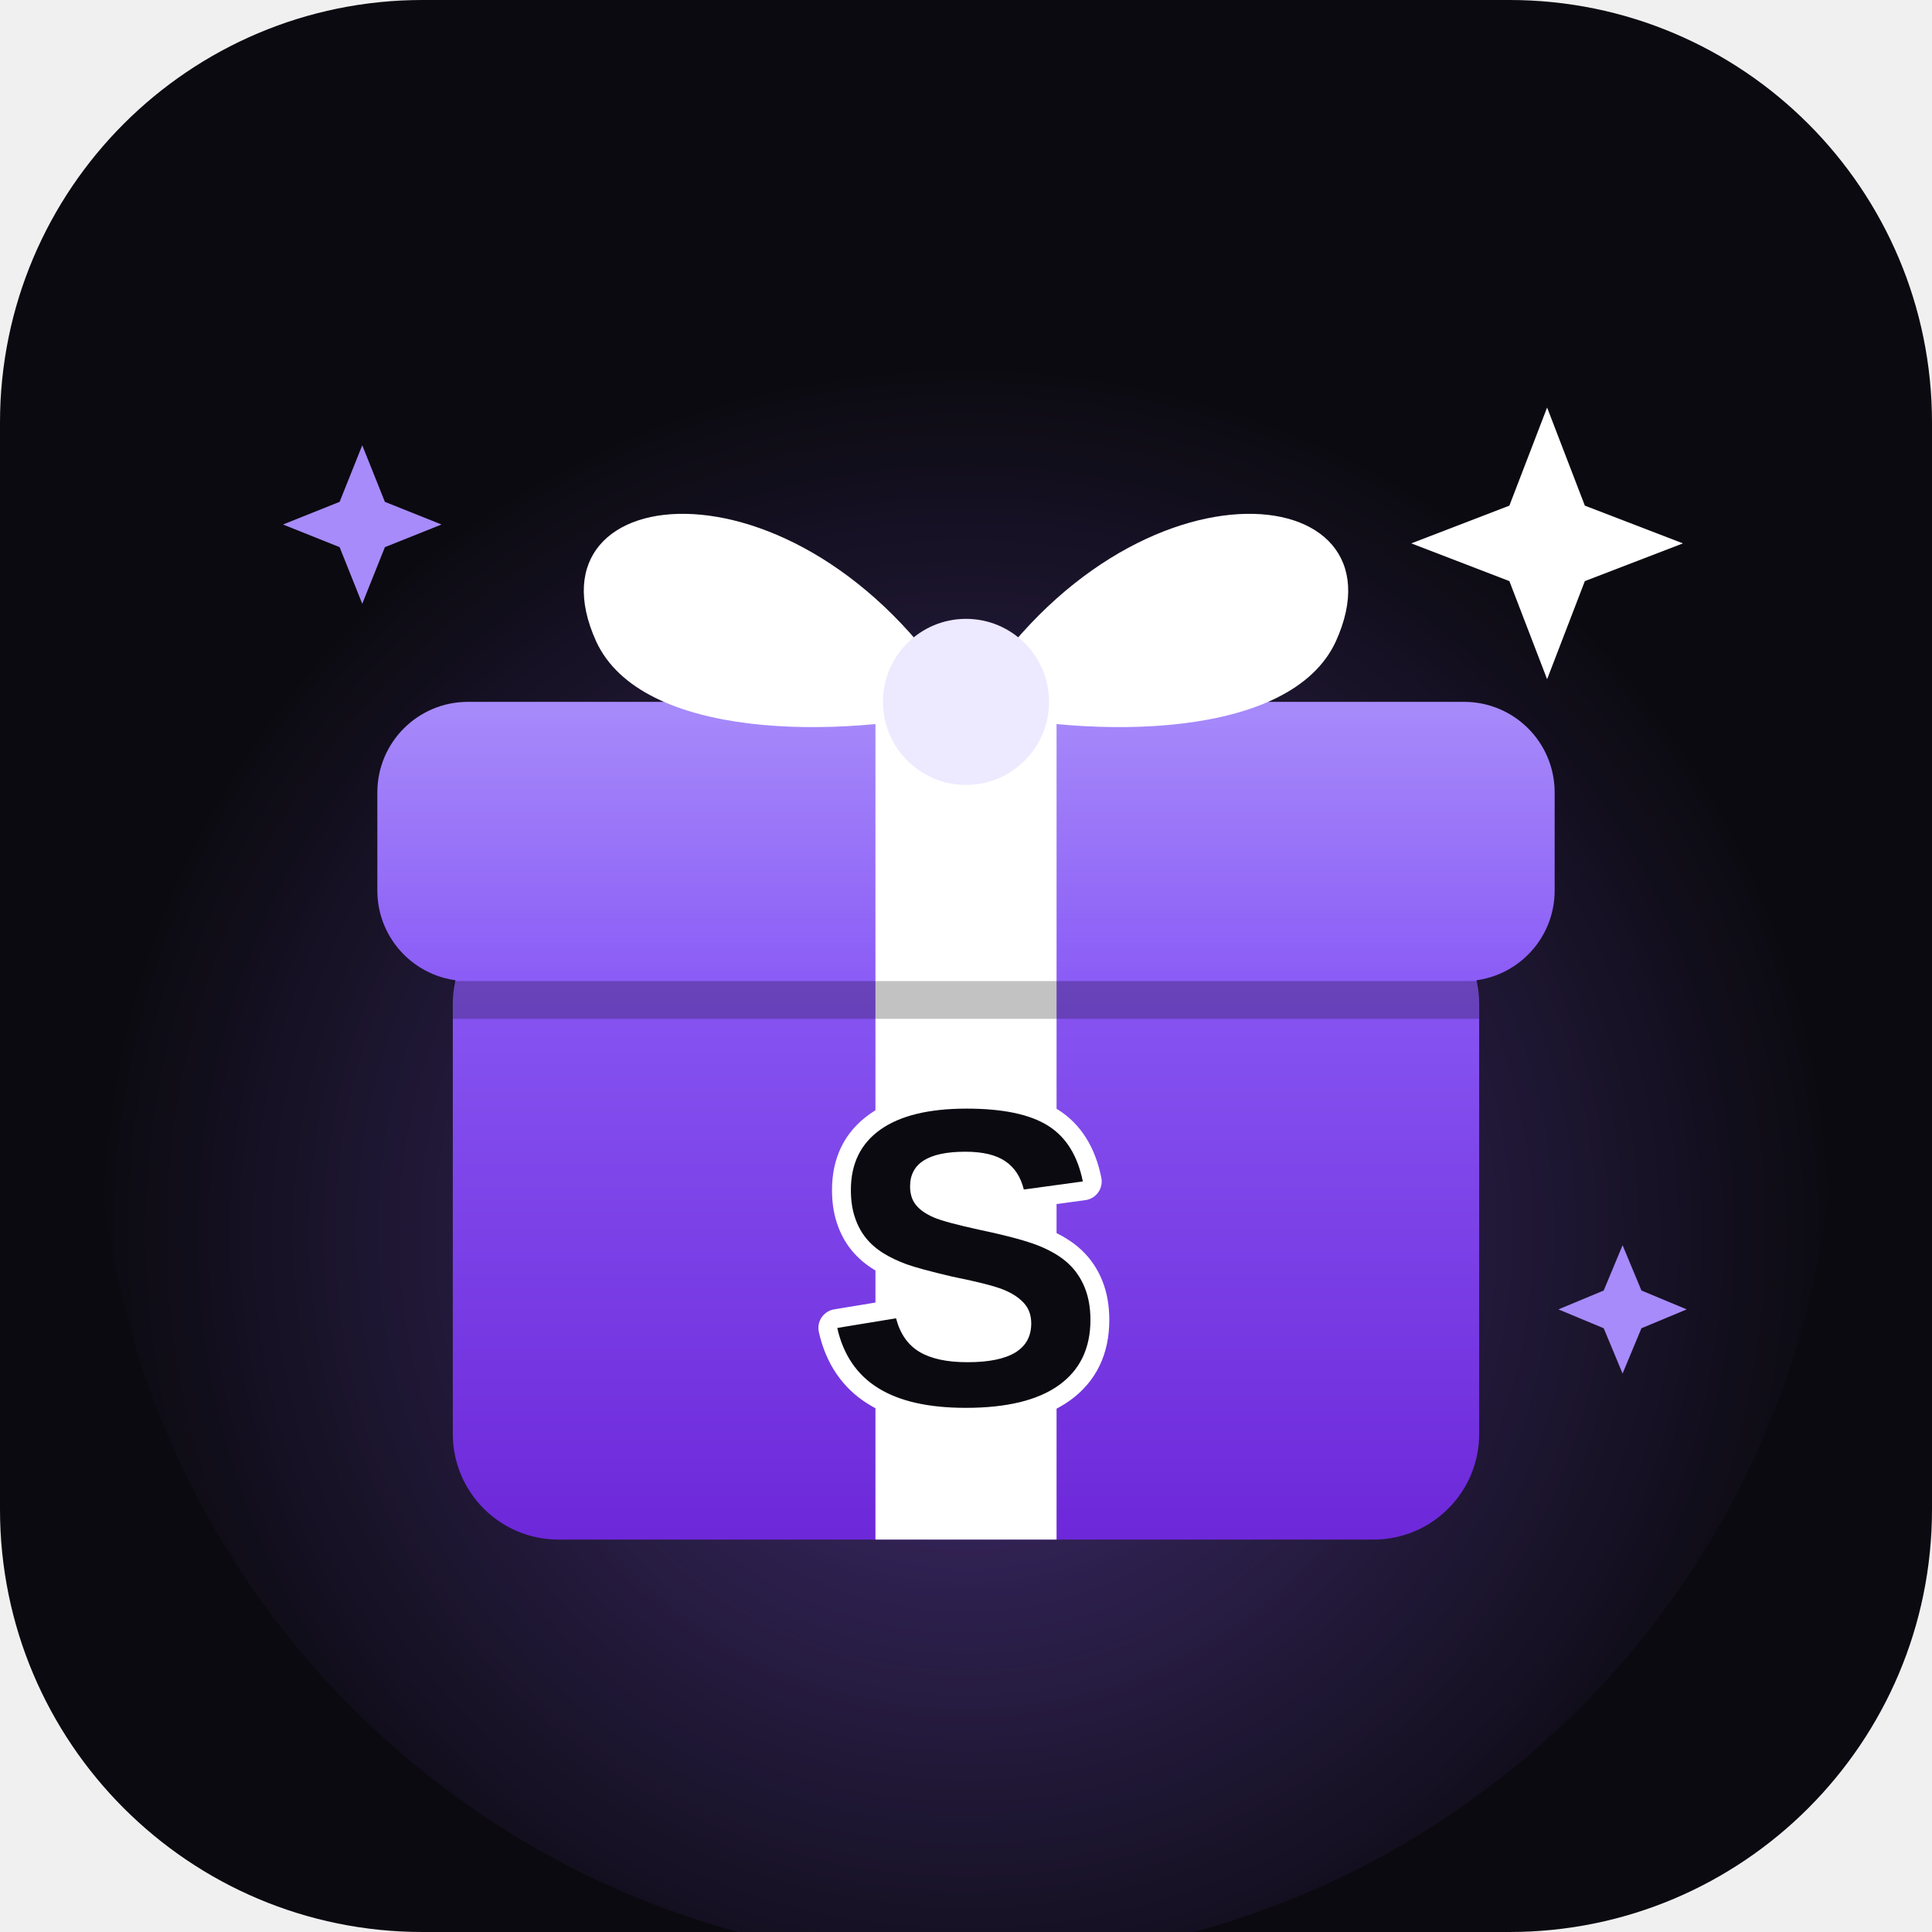
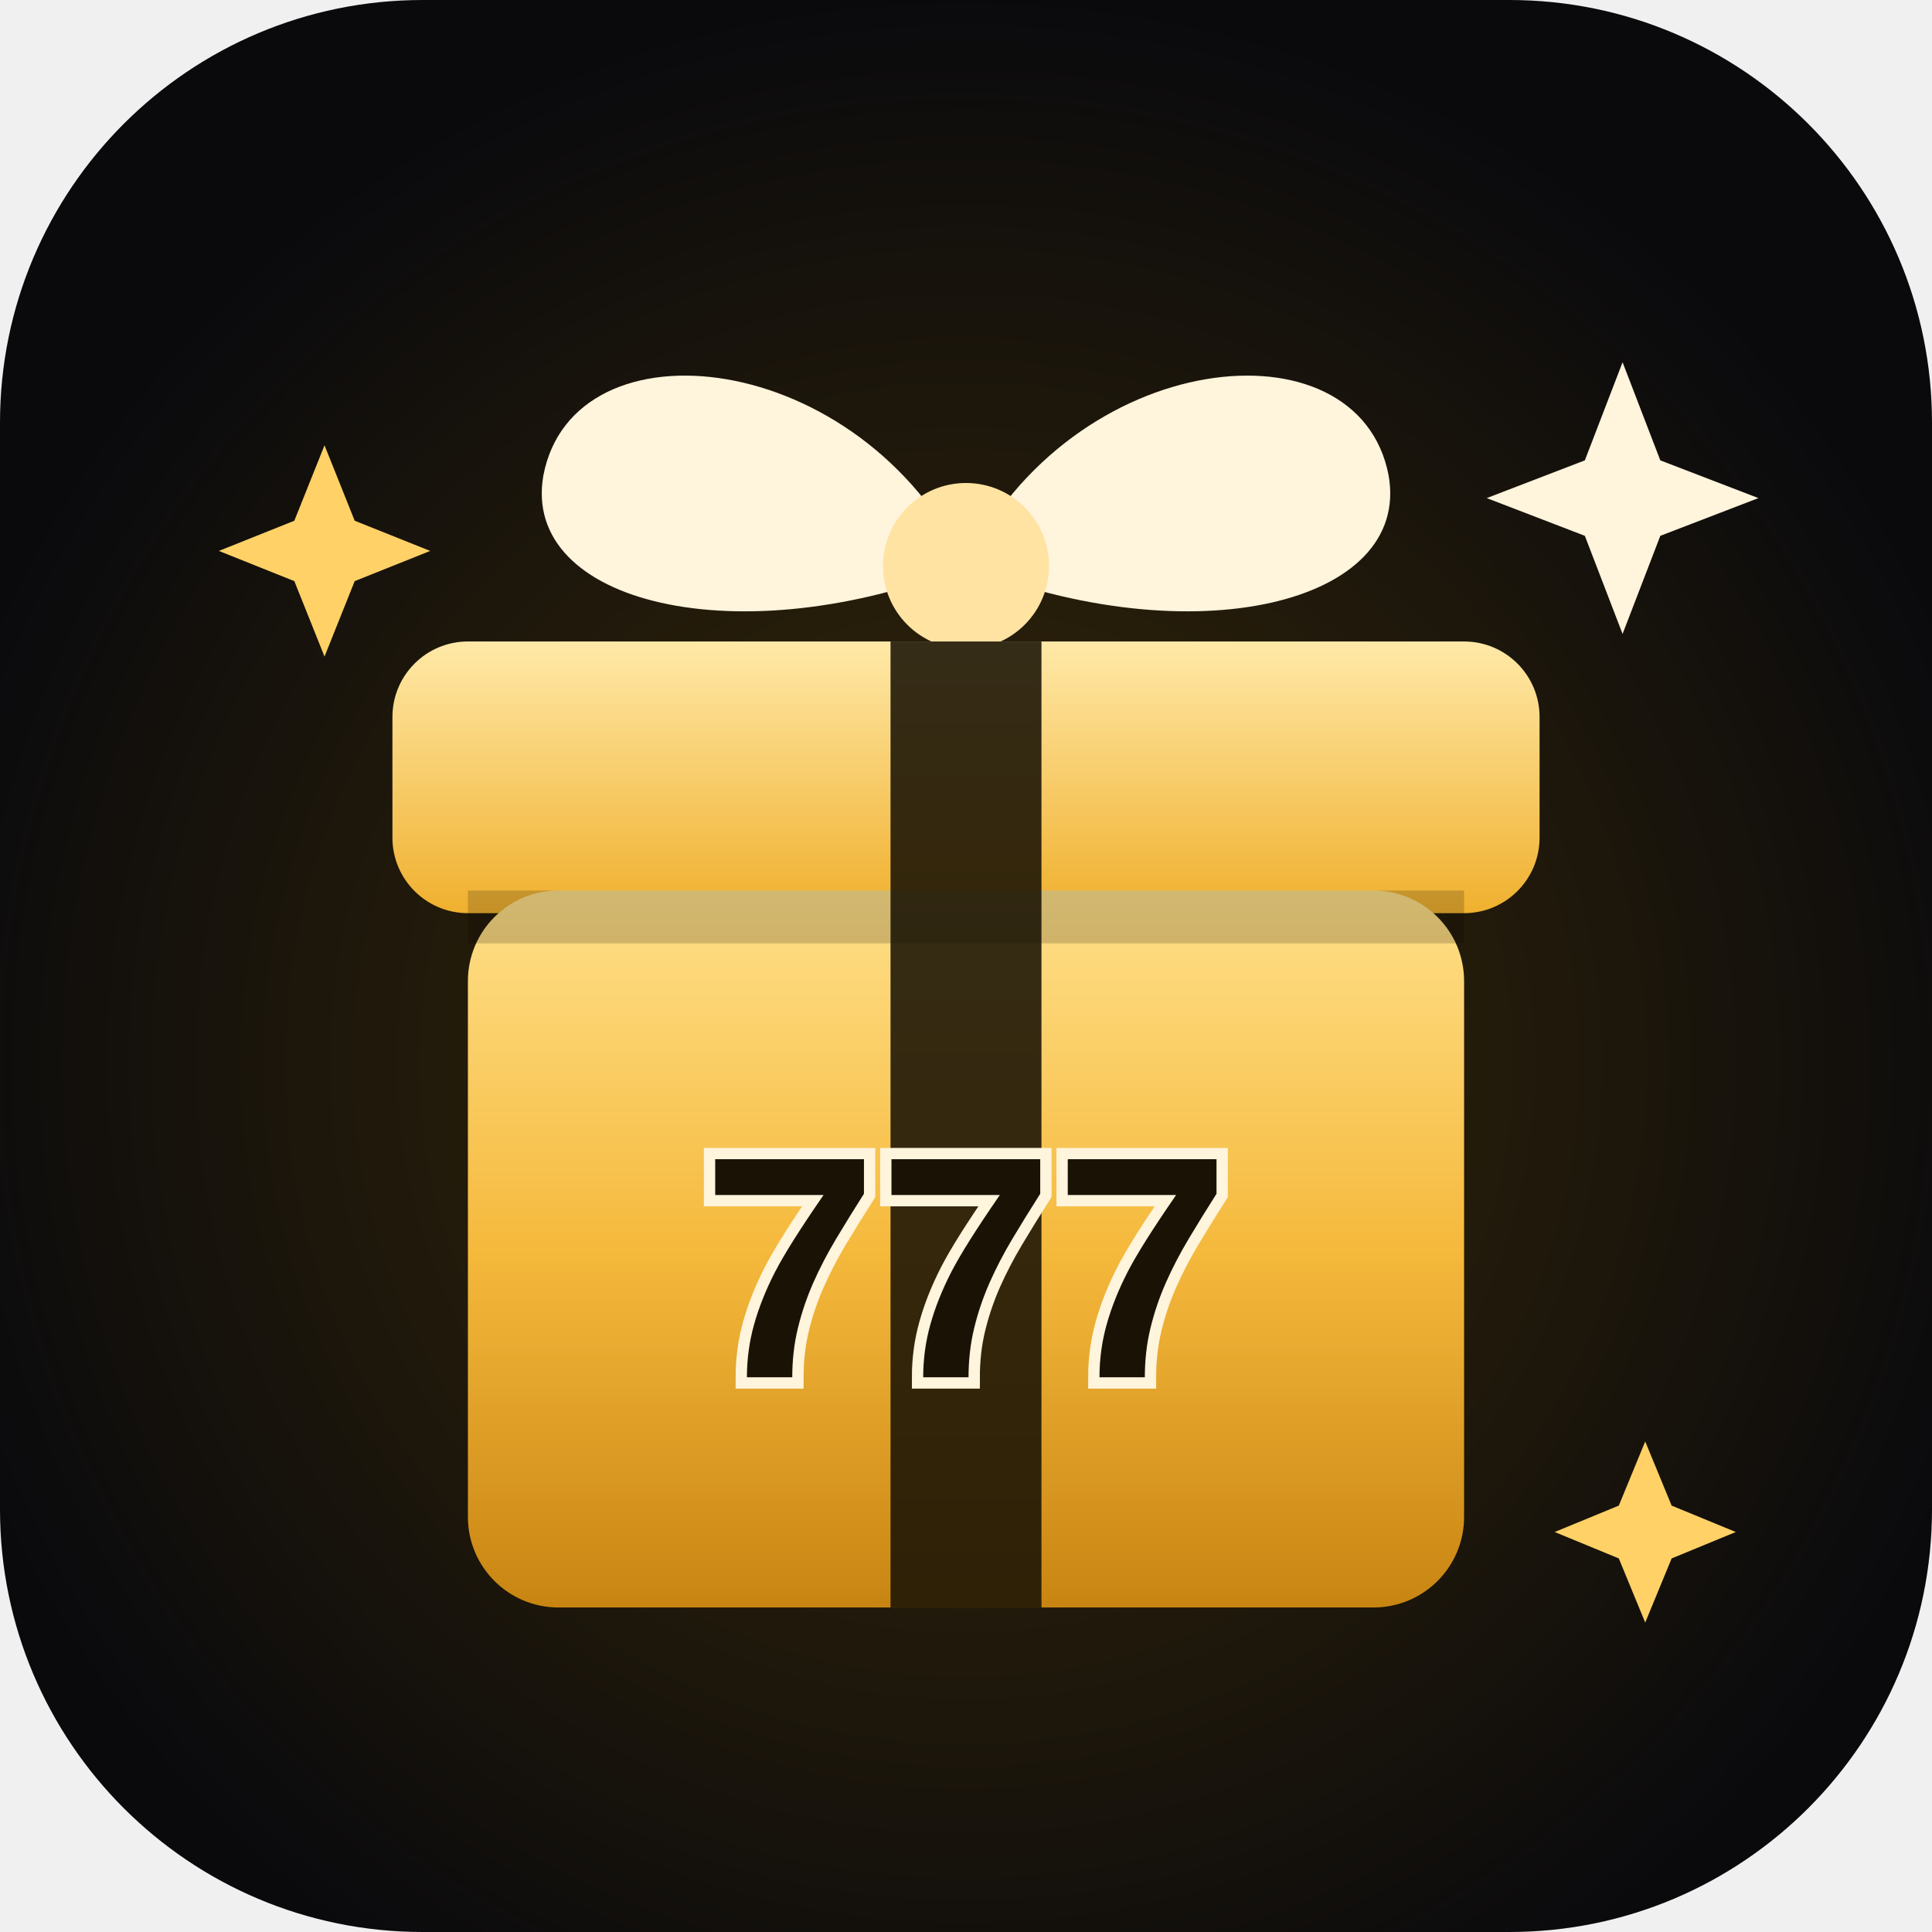
- <svg xmlns="http://www.w3.org/2000/svg" viewBox="0 0 512 512" role="img" aria-label="Svag Gifts">
+ <svg xmlns="http://www.w3.org/2000/svg" viewBox="0 0 512 512" role="img" aria-label="Triple Gifts">
  <defs>
-     <linearGradient id="box" x1="0" y1="0" x2="0" y2="1">
-       <stop offset="0" stop-color="#8B5CF6" />
-       <stop offset="1" stop-color="#6D28D9" />
+     <radialGradient id="glow" cx="50%" cy="55%" r="55%">
+       <stop offset="0" stop-color="#3A2A08" />
+       <stop offset="1" stop-color="#0A0A0D" />
+     </radialGradient>
+     <linearGradient id="gold" x1="0" y1="0" x2="0" y2="1">
+       <stop offset="0" stop-color="#FFE08A" />
+       <stop offset=".5" stop-color="#F5B93C" />
+       <stop offset="1" stop-color="#C98512" />
    </linearGradient>
    <linearGradient id="lid" x1="0" y1="0" x2="0" y2="1">
-       <stop offset="0" stop-color="#A78BFA" />
-       <stop offset="1" stop-color="#8B5CF6" />
+       <stop offset="0" stop-color="#FFE9A8" />
+       <stop offset="1" stop-color="#F0B02E" />
    </linearGradient>
-     <radialGradient id="glow" cx="0.5" cy="0.58" r="0.5">
-       <stop offset="0" stop-color="#8B5CF6" stop-opacity="0.45" />
-       <stop offset="1" stop-color="#8B5CF6" stop-opacity="0" />
-     </radialGradient>
  </defs>
-   <rect width="512" height="512" rx="112" fill="#0B0A10" />
-   <circle cx="256" cy="290" r="230" fill="url(#glow)" />
-   <rect x="120" y="238" width="272" height="170" rx="28" fill="url(#box)" />
-   <rect x="100" y="186" width="312" height="74" rx="24" fill="url(#lid)" />
-   <rect x="232" y="186" width="48" height="222" fill="#FFFFFF" />
-   <rect x="120" y="260" width="272" height="10" fill="#0B0A10" opacity="0.25" />
-   <path d="M256 188 C 214 118, 138 126, 158 170 C 170 196, 222 196, 256 188 Z" fill="#FFFFFF" />
-   <path d="M256 188 C 298 118, 374 126, 354 170 C 342 196, 290 196, 256 188 Z" fill="#FFFFFF" />
-   <circle cx="256" cy="186" r="22" fill="#EDE9FE" />
-   <text x="256" y="372" text-anchor="middle" font-family="Unbounded, 'Arial Black', Arial, sans-serif" font-weight="900" font-size="112" fill="#0B0A10" stroke="#FFFFFF" stroke-width="10" paint-order="stroke" stroke-linejoin="round">S</text>
-   <path d="M410 108 l10 26 26 10 -26 10 -10 26 -10 -26 -26 -10 26 -10 z" fill="#FFFFFF" />
-   <path d="M96 118 l6 15 15 6 -15 6 -6 15 -6 -15 -15 -6 15 -6 z" fill="#A78BFA" />
-   <path d="M430 330 l5 12 12 5 -12 5 -5 12 -5 -12 -12 -5 12 -5 z" fill="#A78BFA" />
+   <rect width="512" height="512" rx="112" fill="url(#glow)" />
+   <path d="M256 150c-28-58-104-66-112-24-6 34 52 48 112 24zM256 150c28-58 104-66 112-24 6 34-52 48-112 24z" fill="#FFF4DC" />
+   <circle cx="256" cy="150" r="22" fill="#FFE3A3" />
+   <rect x="104" y="170" width="304" height="72" rx="20" fill="url(#lid)" />
+   <rect x="124" y="236" width="264" height="190" rx="24" fill="url(#gold)" />
+   <rect x="124" y="236" width="264" height="14" fill="#000" opacity=".18" />
+   <rect x="236" y="170" width="40" height="256" fill="#1A1305" opacity=".88" />
+   <g font-family="'Arial Black','Unbounded',Arial,sans-serif" font-weight="900" font-size="84" text-anchor="middle" fill="#1A1305" stroke="#FFF4DC" stroke-width="6" paint-order="stroke">
+     <text x="256" y="365">777</text>
+   </g>
+   <path d="M86 118l8 20 20 8-20 8-8 20-8-20-20-8 20-8z" fill="#FFD166" />
+   <path d="M430 96l10 26 26 10-26 10-10 26-10-26-26-10 26-10z" fill="#FFF4DC" />
+   <path d="M436 382l7 17 17 7-17 7-7 17-7-17-17-7 17-7z" fill="#FFD166" />
</svg>
